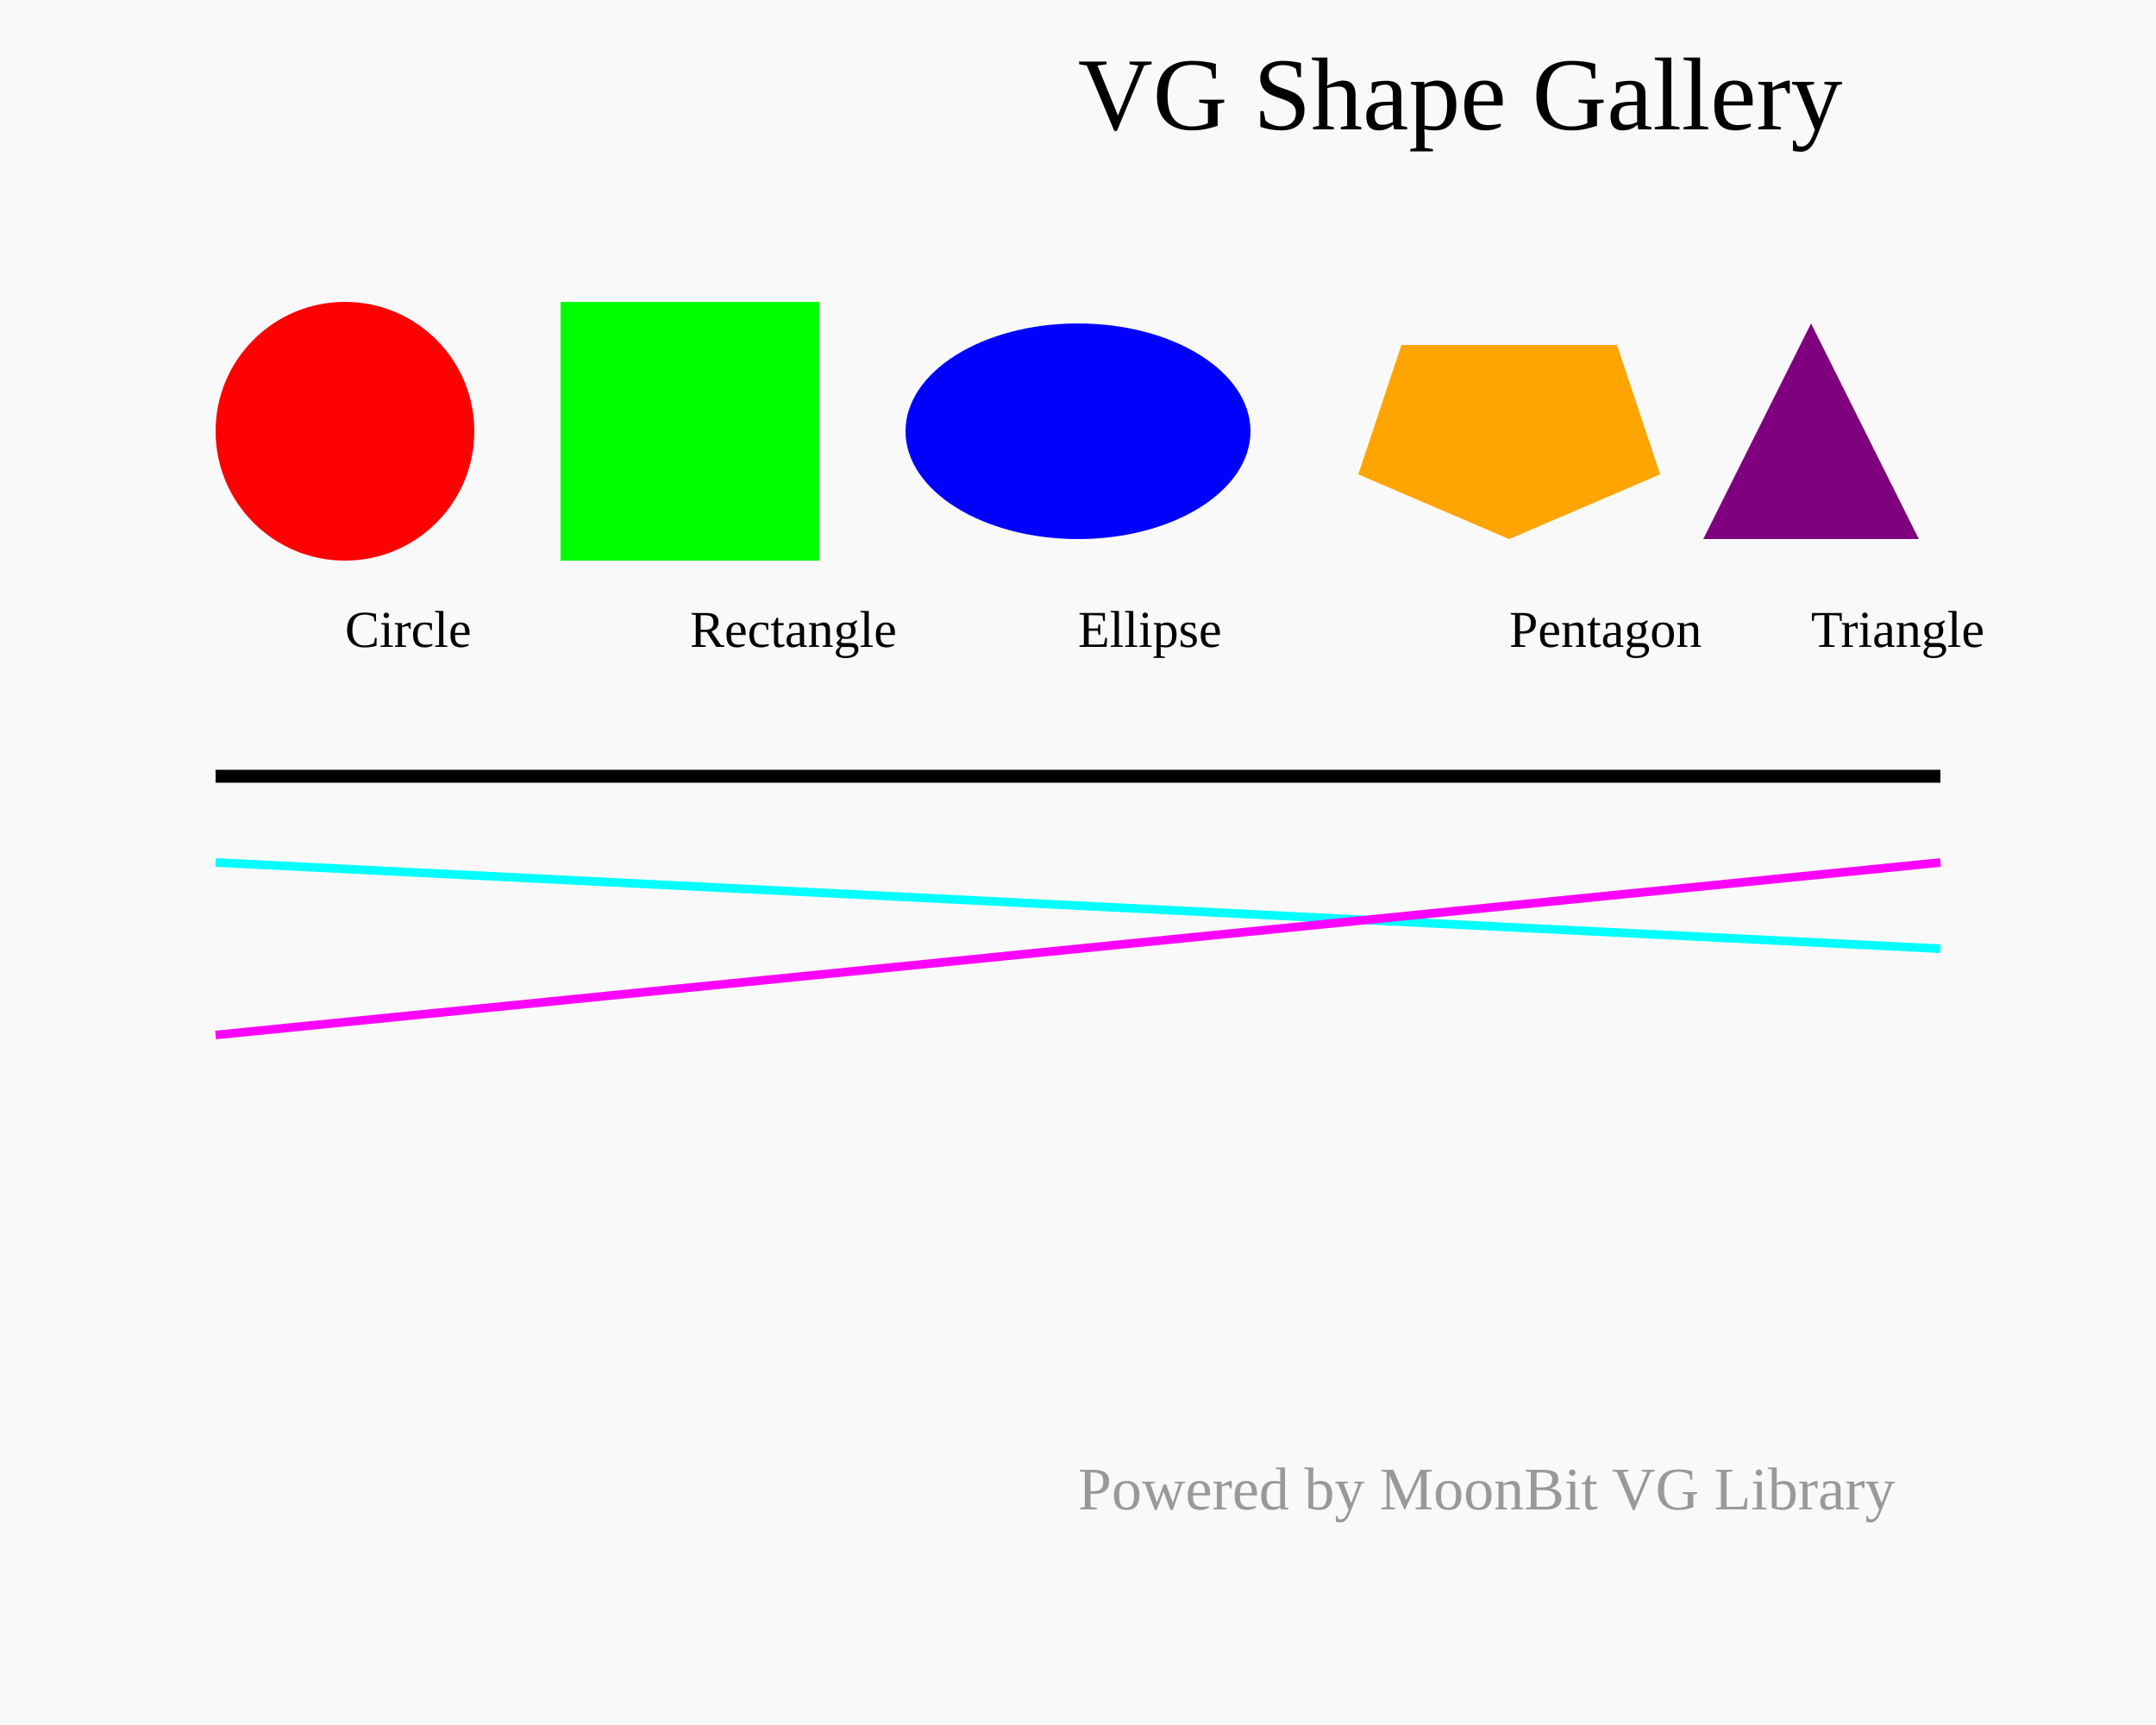
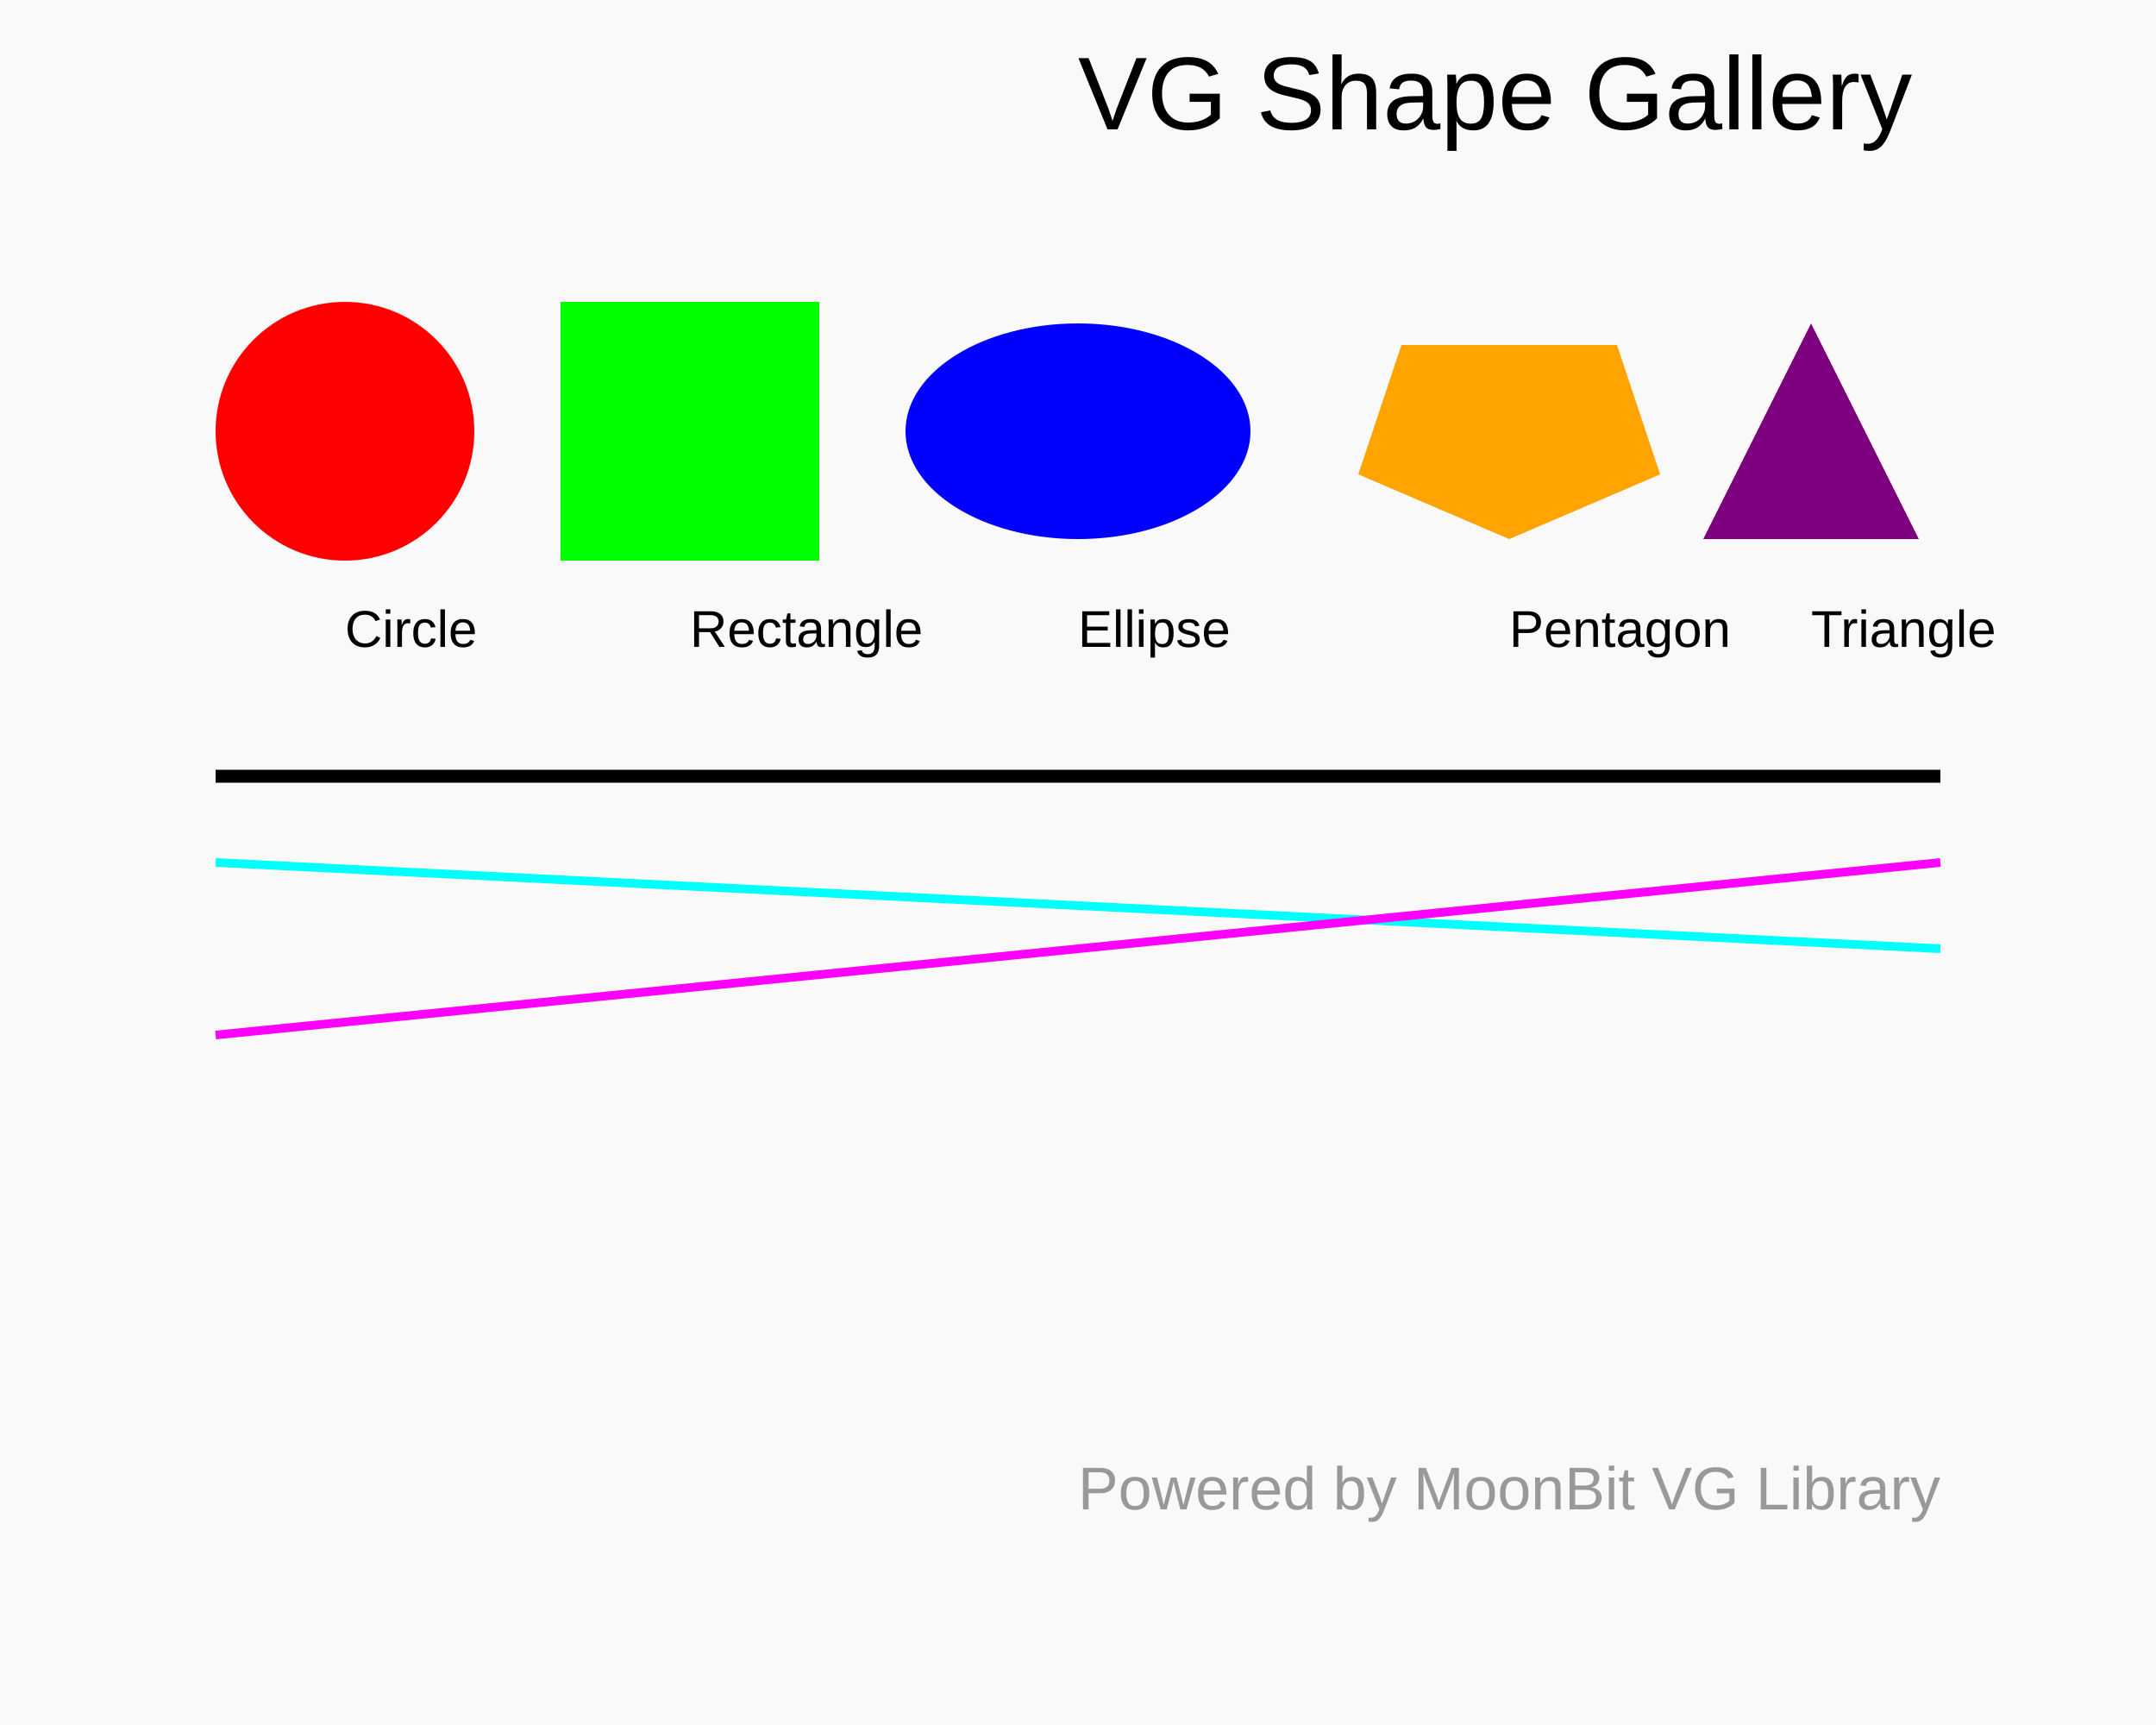
<svg xmlns="http://www.w3.org/2000/svg" width="500" height="400" viewBox="0 0 500 400">
  <rect x="0" y="0" width="500" height="400" fill="#F9F9F9" />
-   <text x="250" y="30" font-size="24" fill="#000000">VG Shape Gallery</text>
+   <text x="250" y="30" font-size="24" font-family="Arial, sans-serif" fill="#000000">VG Shape Gallery</text>
  <circle cx="80" cy="100" r="30" fill="#FF0000" />
  <rect x="130" y="70" width="60" height="60" fill="#00FF00" />
  <ellipse cx="250" cy="100" rx="40" ry="25" fill="#0000FF" />
  <polygon points="325,80 375,80 385,110 350,125 315,110" fill="#FFA400" />
  <polygon points="420,75 395,125 445,125" fill="#7F007F" />
-   <line x1="50" y1="180" x2="450" y2="180" stroke="#000000" stroke-width="3" />
-   <line x1="50" y1="200" x2="450" y2="220" stroke="#00FFFF" stroke-width="2" />
-   <line x1="50" y1="240" x2="450" y2="200" stroke="#FF00FF" stroke-width="2" />
-   <text x="80" y="150" font-size="12" fill="#000000">Circle</text>
-   <text x="160" y="150" font-size="12" fill="#000000">Rectangle</text>
-   <text x="250" y="150" font-size="12" fill="#000000">Ellipse</text>
-   <text x="350" y="150" font-size="12" fill="#000000">Pentagon</text>
-   <text x="420" y="150" font-size="12" fill="#000000">Triangle</text>
-   <text x="250" y="350" font-size="14" fill="#999999">Powered by MoonBit VG Library</text>
+   <line x1="50" y1="180" x2="450" y2="180" stroke="#000000" stroke-width="3" fill="none" />
+   <line x1="50" y1="200" x2="450" y2="220" stroke="#00FFFF" stroke-width="2" fill="none" />
+   <line x1="50" y1="240" x2="450" y2="200" stroke="#FF00FF" stroke-width="2" fill="none" />
+   <text x="80" y="150" font-size="12" font-family="Arial, sans-serif" fill="#000000">Circle</text>
+   <text x="160" y="150" font-size="12" font-family="Arial, sans-serif" fill="#000000">Rectangle</text>
+   <text x="250" y="150" font-size="12" font-family="Arial, sans-serif" fill="#000000">Ellipse</text>
+   <text x="350" y="150" font-size="12" font-family="Arial, sans-serif" fill="#000000">Pentagon</text>
+   <text x="420" y="150" font-size="12" font-family="Arial, sans-serif" fill="#000000">Triangle</text>
+   <text x="250" y="350" font-size="14" font-family="Arial, sans-serif" fill="#999999">Powered by MoonBit VG Library</text>
</svg>
